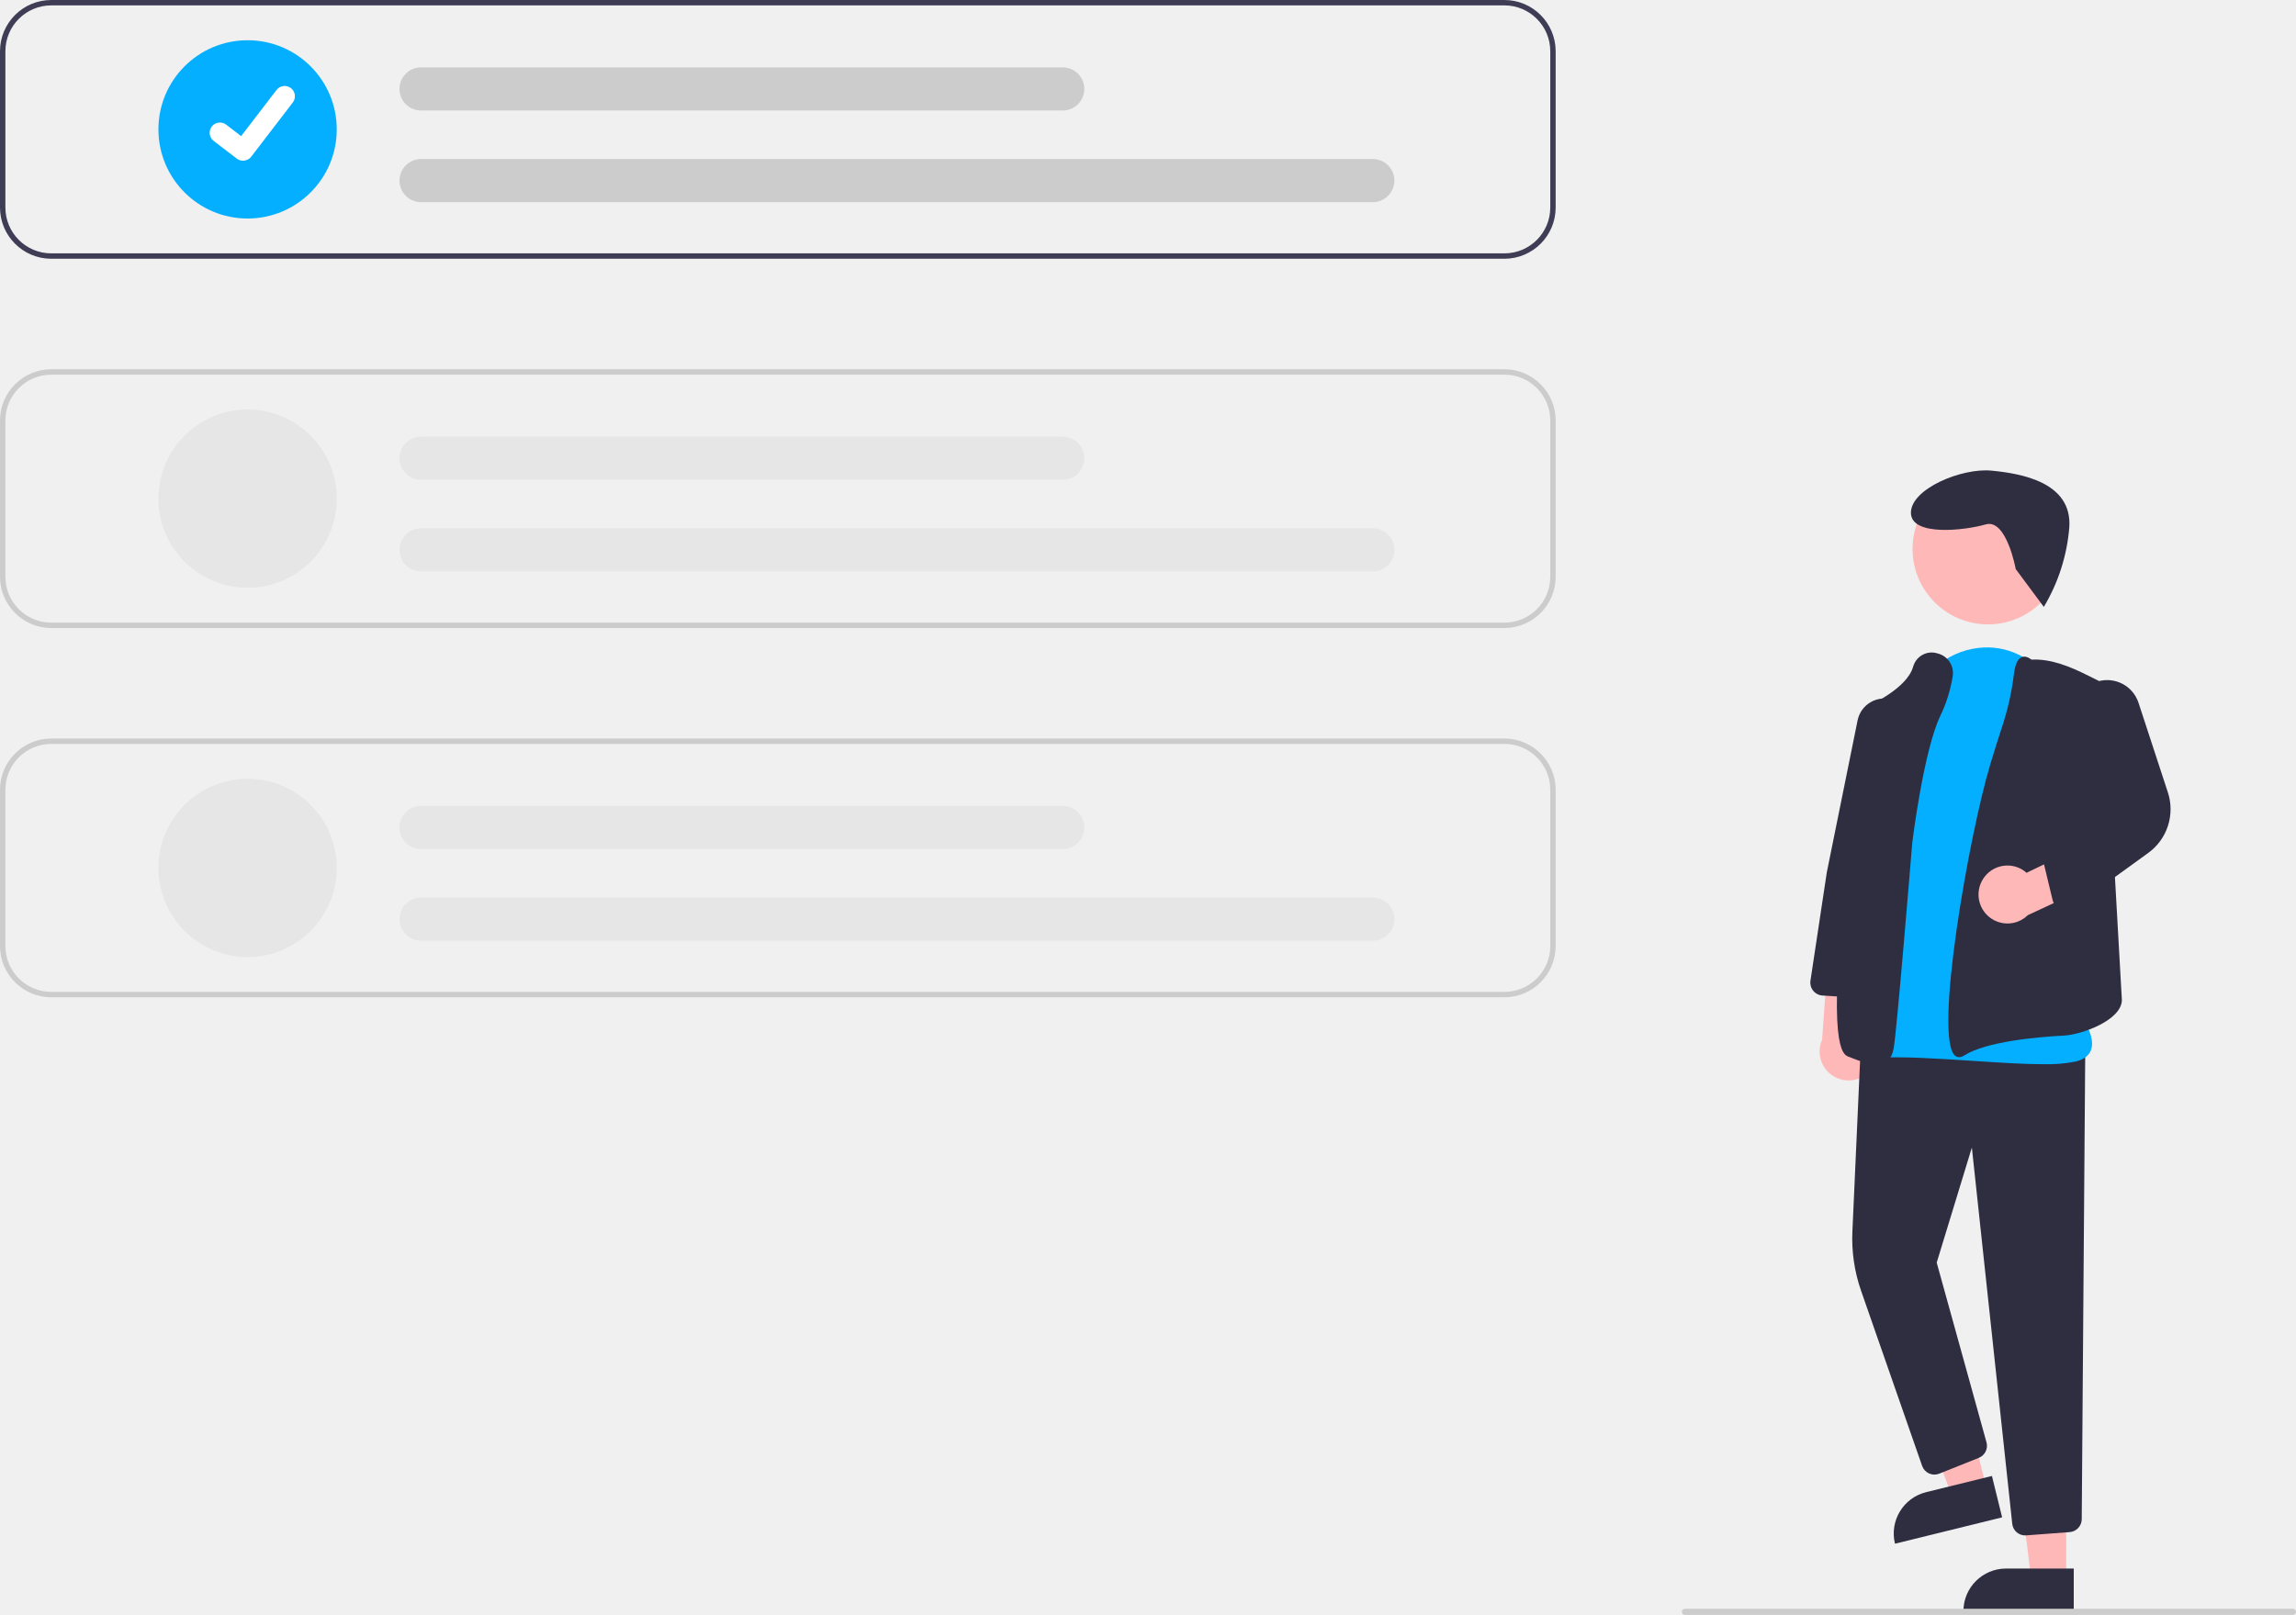
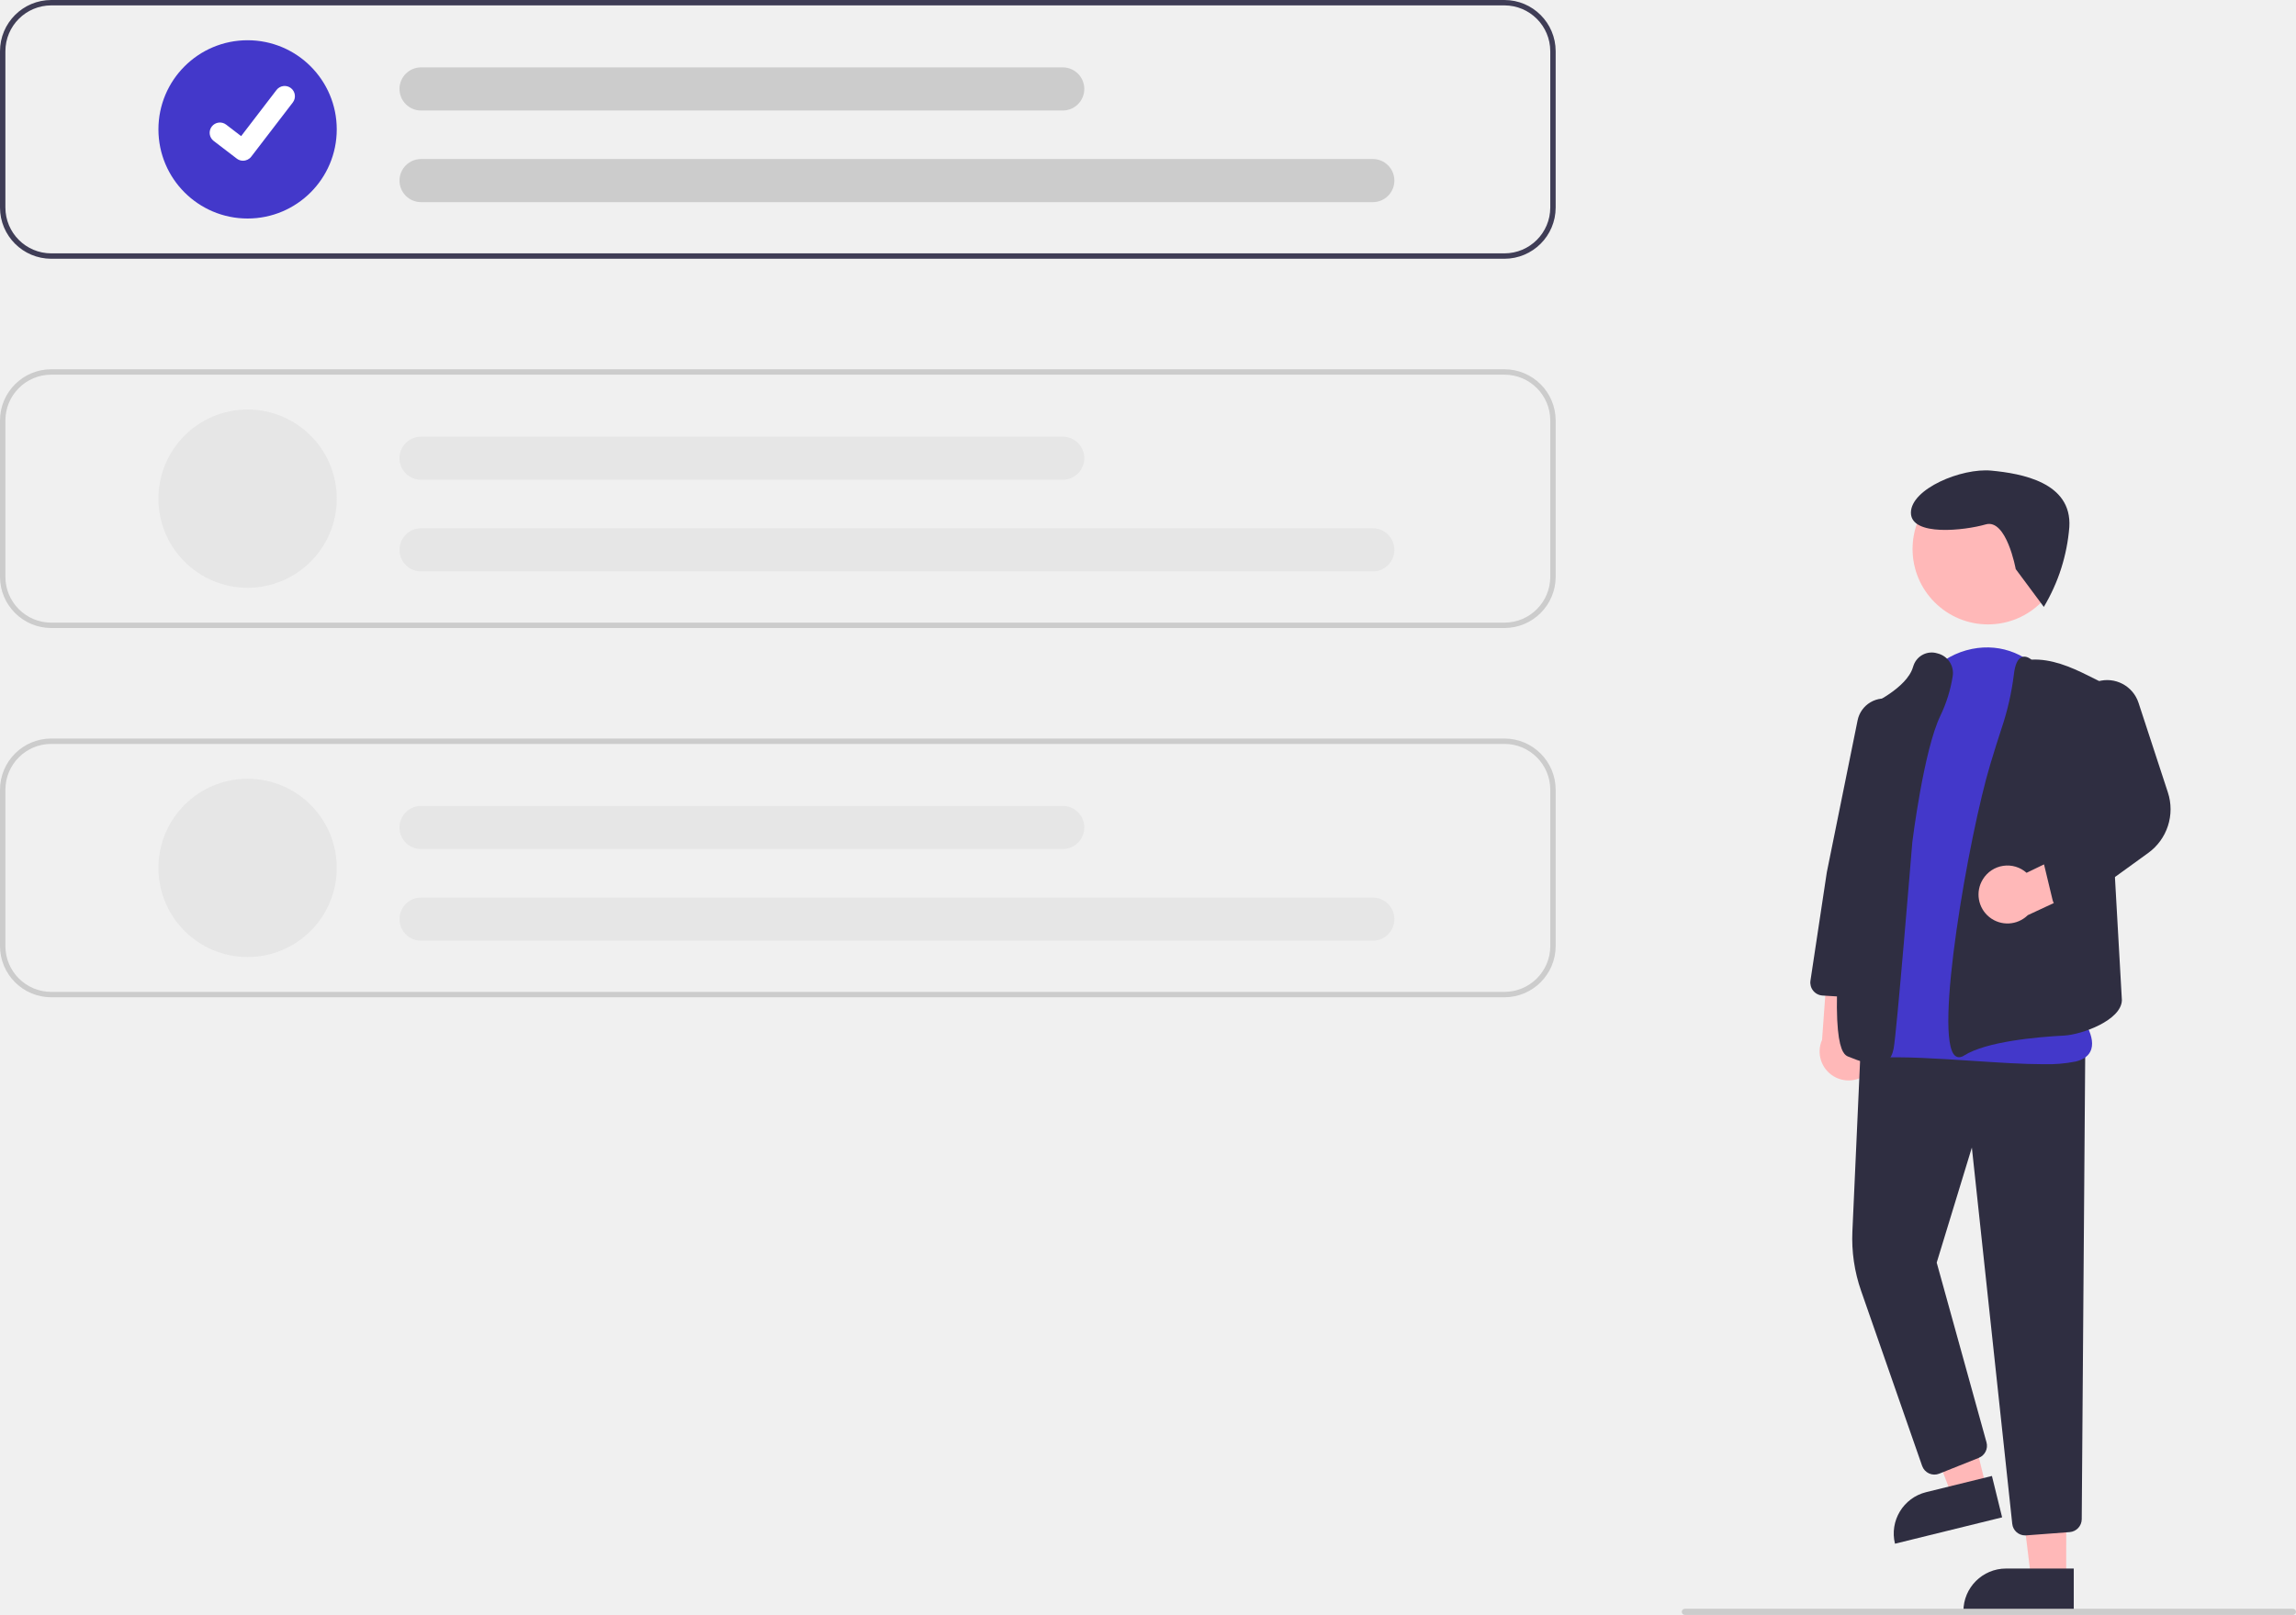
<svg xmlns="http://www.w3.org/2000/svg" width="747.62" height="526" viewBox="0 0 747.62 526">
  <g id="Group_33" data-name="Group 33" transform="translate(-227 -187)">
    <path id="Path_498" data-name="Path 498" d="M835.627,535.188a9.377,9.377,0,0,0-3.1-14.04l1.853-21.348-12.7-4.29-2.194,30.184a9.428,9.428,0,0,0,16.138,9.495Z" transform="translate(0.81)" fill="#ffb8b8" />
    <path id="Path_499" data-name="Path 499" d="M672.8,514.162H661.373l-5.437-44.1h16.873Z" transform="translate(227 187)" fill="#ffb8b8" />
    <path id="Path_500" data-name="Path 500" d="M653.207,510.894h22.048v13.882h-35.93a13.882,13.882,0,0,1,13.882-13.882Z" transform="translate(227 187)" fill="#2f2e41" />
    <path id="Path_501" data-name="Path 501" d="M646.855,484.9l-11.1,2.728-15.806-41.523,16.385-4.027Z" transform="translate(227 187)" fill="#ffb8b8" />
    <path id="Path_502" data-name="Path 502" d="M854.772,672.232H876.82v13.882H840.89a13.882,13.882,0,0,1,13.882-13.882Z" transform="matrix(0.971, -0.239, 0.239, 0.971, -136.446, 224.563)" fill="#2f2e41" />
    <path id="Path_503" data-name="Path 503" d="M885.615,687.1a4.21,4.21,0,0,1-4.2-3.779L868.263,560.771l-11.447,37.476,16.213,58.533a4.225,4.225,0,0,1-2.505,5.056l-12.89,5.156a4.23,4.23,0,0,1-5.565-2.536L832.2,607.448a51.611,51.611,0,0,1-2.835-19.395l2.773-61.523,73.043,3.093-1.14,152.215a4.254,4.254,0,0,1-3.912,4.186l-14.185,1.069Q885.778,687.1,885.615,687.1Z" transform="translate(0.81)" fill="#2f2e41" />
    <circle id="Ellipse_83" data-name="Ellipse 83" cx="24.561" cy="24.561" r="24.561" transform="translate(849.767 341.252)" fill="#ffb8b8" />
-     <path id="Path_504" data-name="Path 504" d="M891.58,533.625c-6.468,0-14.5-.529-22.817-1.076-11.36-.748-23.106-1.521-31.875-1.013a6.966,6.966,0,0,1-6.232-2.714c-9.039-11.574,4.9-56.708,5.5-58.623L847.5,419.731l.488.11-.488-.11c2.5-11.1,10.471-19.288,20.813-21.368,9.68-1.944,19.043,1.931,25.048,10.375q.478.672.955,1.379c19.552,28.957,8.493,100.9,7.752,105.539,1.033,1.237,6.618,8.232,5.083,13.091-.625,1.977-2.321,3.324-5.042,4a47.006,47.006,0,0,1-10.532.875Z" transform="translate(0.81)" fill="#03affe" />
+     <path id="Path_504" data-name="Path 504" d="M891.58,533.625c-6.468,0-14.5-.529-22.817-1.076-11.36-.748-23.106-1.521-31.875-1.013a6.966,6.966,0,0,1-6.232-2.714c-9.039-11.574,4.9-56.708,5.5-58.623L847.5,419.731l.488.11-.488-.11c2.5-11.1,10.471-19.288,20.813-21.368,9.68-1.944,19.043,1.931,25.048,10.375q.478.672.955,1.379c19.552,28.957,8.493,100.9,7.752,105.539,1.033,1.237,6.618,8.232,5.083,13.091-.625,1.977-2.321,3.324-5.042,4a47.006,47.006,0,0,1-10.532.875Z" transform="translate(0.81)" fill="#4338ca" />
    <path id="Path_505" data-name="Path 505" d="M837.284,533.647c-2.225,0-5.226-.821-9.272-2.5-1.739-.724-7.031-2.925-.606-59.072,3.156-27.58,7.677-54.968,7.722-55.241l.043-.264.244-.11c.116-.053,11.662-5.345,13.67-12.146q.1-.353.234-.685a6.244,6.244,0,0,1,7.754-3.808,6.561,6.561,0,0,1,4.942,7.488,46.021,46.021,0,0,1-3.991,12.792c-5.433,11.21-9.114,40.928-9.15,41.227-.208,2.538-5.138,62.672-6.088,67.235-.332,1.594-.942,3.544-2.733,4.49a5.842,5.842,0,0,1-2.767.6Z" transform="translate(0.81)" fill="#2f2e41" />
    <path id="Path_506" data-name="Path 506" d="M864.115,531.343a2.018,2.018,0,0,1-1.239-.425c-7.226-5.491,4.468-72.051,11.4-95.016,1.389-4.6,2.625-8.537,3.676-11.706h0a89.255,89.255,0,0,0,3.989-17.506c.382-3.226,1.211-5.068,2.537-5.633.921-.393,2-.126,3.22.793,6.407-.316,12.632,2.3,18.4,5.181l5.192,2.59,5.826,103.149c-.165,6.583-13.141,11.23-18.8,11.527-9.089.477-25.41,1.957-32.6,6.509a3.005,3.005,0,0,1-1.6.536Z" transform="translate(0.81)" fill="#2f2e41" />
    <path id="Path_507" data-name="Path 507" d="M831.659,511.989c-.086,0-.172,0-.259-.008l-11.768-.724a4.229,4.229,0,0,1-3.923-4.853l5.325-35.279,10.024-49.5a8.879,8.879,0,0,1,11.362-6.709h0a8.928,8.928,0,0,1,6.108,9.879l-7.964,49.6-4.715,33.947a4.251,4.251,0,0,1-4.191,3.647Z" transform="translate(0.81)" fill="#2f2e41" />
    <path id="Path_508" data-name="Path 508" d="M871.86,473.374a9.377,9.377,0,0,1,14.225-2.093l19.295-9.32,8.524,10.344-27.433,12.779a9.428,9.428,0,0,1-14.611-11.71Z" transform="translate(0.81)" fill="#ffb8b8" />
    <path id="Path_509" data-name="Path 509" d="M898.664,483.383a4.232,4.232,0,0,1-4.114-3.241l-2.8-11.65a4.211,4.211,0,0,1,1.94-4.619l16.9-10.116-8.64-31.634a10.753,10.753,0,0,1,20.593-6.181l9.539,29.125a17.576,17.576,0,0,1-6.421,19.773L901.141,482.58A4.224,4.224,0,0,1,898.664,483.383Z" transform="translate(0.81)" fill="#2f2e41" />
    <path id="Path_511" data-name="Path 511" d="M716.064,187H242.87a16.7,16.7,0,0,0-16.68,16.68V254.6a16.7,16.7,0,0,0,16.68,16.68H716.064a16.7,16.7,0,0,0,16.68-16.68V203.68A16.7,16.7,0,0,0,716.064,187Zm14.924,67.6a14.946,14.946,0,0,1-14.924,14.924H242.87A14.946,14.946,0,0,1,227.946,254.6V203.68a14.946,14.946,0,0,1,14.924-14.924H716.064a14.946,14.946,0,0,1,14.924,14.924Z" transform="translate(0.81)" fill="#3f3d56" />
    <path id="Path_512" data-name="Path 512" d="M716.064,391.553H242.87a16.7,16.7,0,0,1-16.68-16.68V323.954a16.7,16.7,0,0,1,16.68-16.68H716.064a16.7,16.7,0,0,1,16.68,16.68v50.919a16.7,16.7,0,0,1-16.68,16.68ZM242.87,309.03a14.941,14.941,0,0,0-14.924,14.924v50.919A14.941,14.941,0,0,0,242.87,389.8H716.064a14.941,14.941,0,0,0,14.925-14.924V323.954a14.941,14.941,0,0,0-14.924-14.924Z" transform="translate(0.81)" fill="#ccc" />
    <path id="Path_513" data-name="Path 513" d="M716.064,511.827H242.87a16.7,16.7,0,0,1-16.68-16.68V444.228a16.7,16.7,0,0,1,16.68-16.68H716.064a16.7,16.7,0,0,1,16.68,16.68v50.919a16.7,16.7,0,0,1-16.68,16.68ZM242.87,429.3a14.941,14.941,0,0,0-14.924,14.924v50.919a14.941,14.941,0,0,0,14.924,14.925H716.064a14.941,14.941,0,0,0,14.925-14.924V444.228A14.941,14.941,0,0,0,716.064,429.3Z" transform="translate(0.81)" fill="#ccc" />
-     <path id="Path_514" data-name="Path 514" d="M306.809,258.172a29.032,29.032,0,1,1,29.032-29.032,29.032,29.032,0,0,1-29.032,29.032Z" transform="translate(0.81)" fill="#03affe" />
+     <path id="Path_514" data-name="Path 514" d="M306.809,258.172a29.032,29.032,0,1,1,29.032-29.032,29.032,29.032,0,0,1-29.032,29.032Z" transform="translate(0.81)" fill="#4338ca" />
    <path id="Path_515" data-name="Path 515" d="M673.2,252.843h-309.9a7.023,7.023,0,0,1,0-14.047H673.2a7.023,7.023,0,0,1,0,14.047Z" transform="translate(0.81)" fill="#ccc" />
    <path id="Path_516" data-name="Path 516" d="M572.235,222.994H363.293a7.023,7.023,0,1,1,0-14.047H572.235a7.023,7.023,0,0,1,0,14.047Z" transform="translate(0.81)" fill="#ccc" />
    <path id="Path_517" data-name="Path 517" d="M306.809,378.445a29.032,29.032,0,1,1,29.032-29.032,29.032,29.032,0,0,1-29.032,29.032Z" transform="translate(0.81)" fill="#e6e6e6" />
    <path id="Path_518" data-name="Path 518" d="M673.2,373.117h-309.9a7.023,7.023,0,1,1,0-14.047H673.2a7.023,7.023,0,0,1,0,14.047Z" transform="translate(0.81)" fill="#e6e6e6" />
    <path id="Path_519" data-name="Path 519" d="M572.235,343.268H363.293a7.023,7.023,0,1,1,0-14.047H572.235a7.023,7.023,0,0,1,0,14.047Z" transform="translate(0.81)" fill="#e6e6e6" />
    <path id="Path_520" data-name="Path 520" d="M306.809,498.719a29.032,29.032,0,1,1,29.032-29.032,29.032,29.032,0,0,1-29.032,29.032Z" transform="translate(0.81)" fill="#e6e6e6" />
    <path id="Path_521" data-name="Path 521" d="M673.2,493.391h-309.9a7.023,7.023,0,1,1,0-14.047H673.2a7.023,7.023,0,1,1,0,14.047Z" transform="translate(0.81)" fill="#e6e6e6" />
    <path id="Path_522" data-name="Path 522" d="M572.235,463.542H363.293a7.023,7.023,0,1,1,0-14.047H572.235a7.023,7.023,0,0,1,0,14.047Z" transform="translate(0.81)" fill="#e6e6e6" />
    <path id="Path_395" data-name="Path 395" d="M305.327,239.352a3.321,3.321,0,0,1-2-.664l-.036-.027-7.525-5.756a3.344,3.344,0,1,1,4.069-5.308l4.874,3.738,11.517-15.026a3.343,3.343,0,0,1,4.686-.619h0l-.071.1.073-.1a3.347,3.347,0,0,1,.618,4.687l-13.547,17.666a3.345,3.345,0,0,1-2.66,1.3Z" transform="translate(0.81)" fill="#fff" />
    <path id="Path_523" data-name="Path 523" d="M972.81,713h-198a1,1,0,0,1,0-2h198a1,1,0,0,1,0,2Z" transform="translate(0.81)" fill="#ccc" />
    <path id="Path_561" data-name="Path 561" d="M782.606,412.94s-9.448-13.874-14.855-9.306-20.567,13.529-23.761,6.436,9.082-20.086,18.347-23.193,25.534-7.235,30.637,6.463a59.9,59.9,0,0,1,2.994,27.124Z" transform="matrix(0.914, 0.407, -0.407, 0.914, 336.122, -323.588)" fill="#2f2e41" />
  </g>
</svg>
